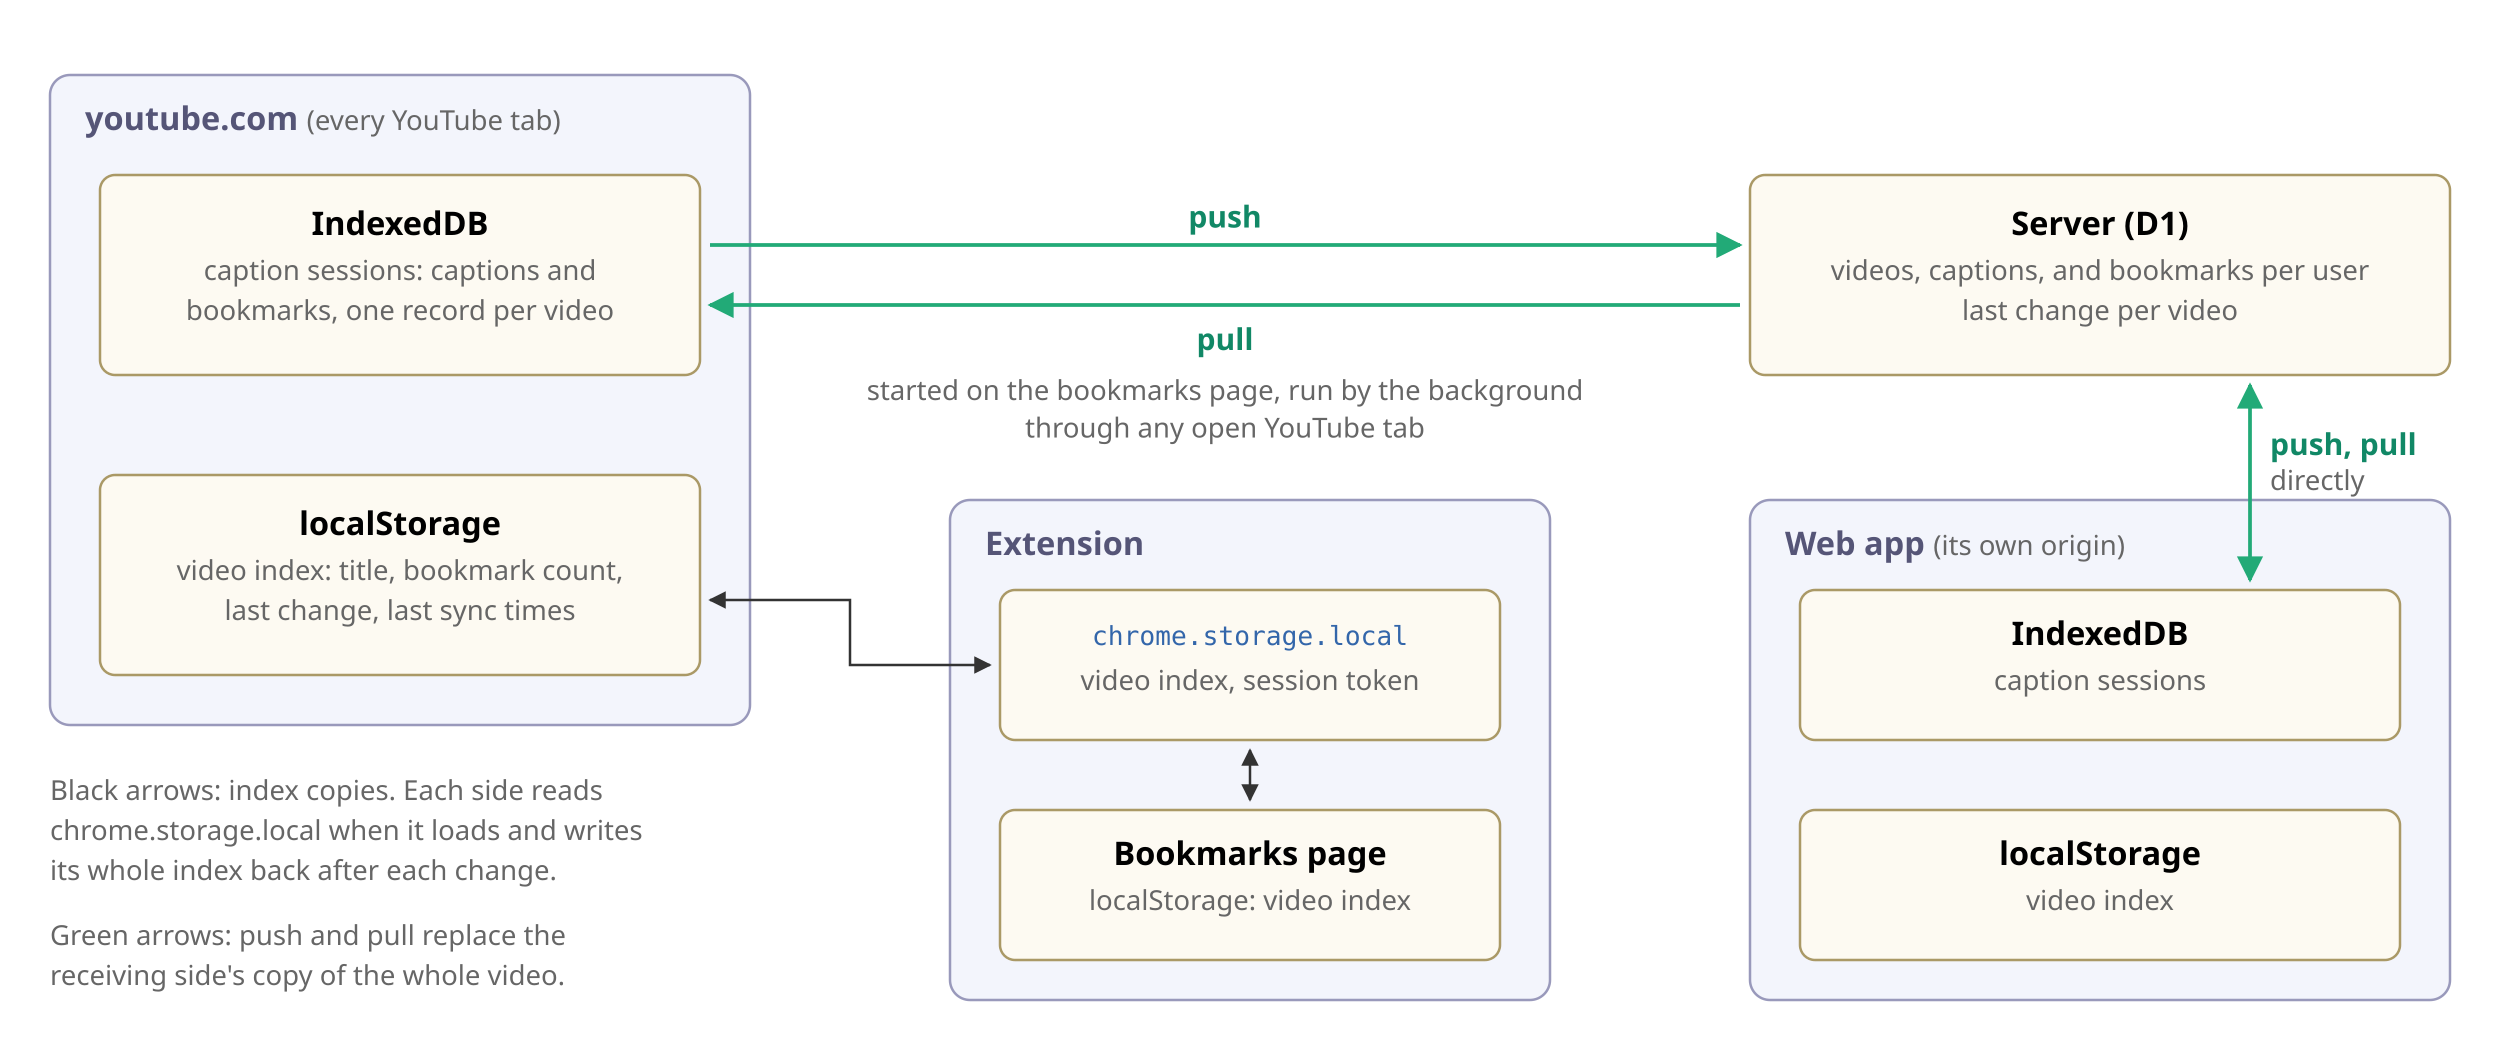
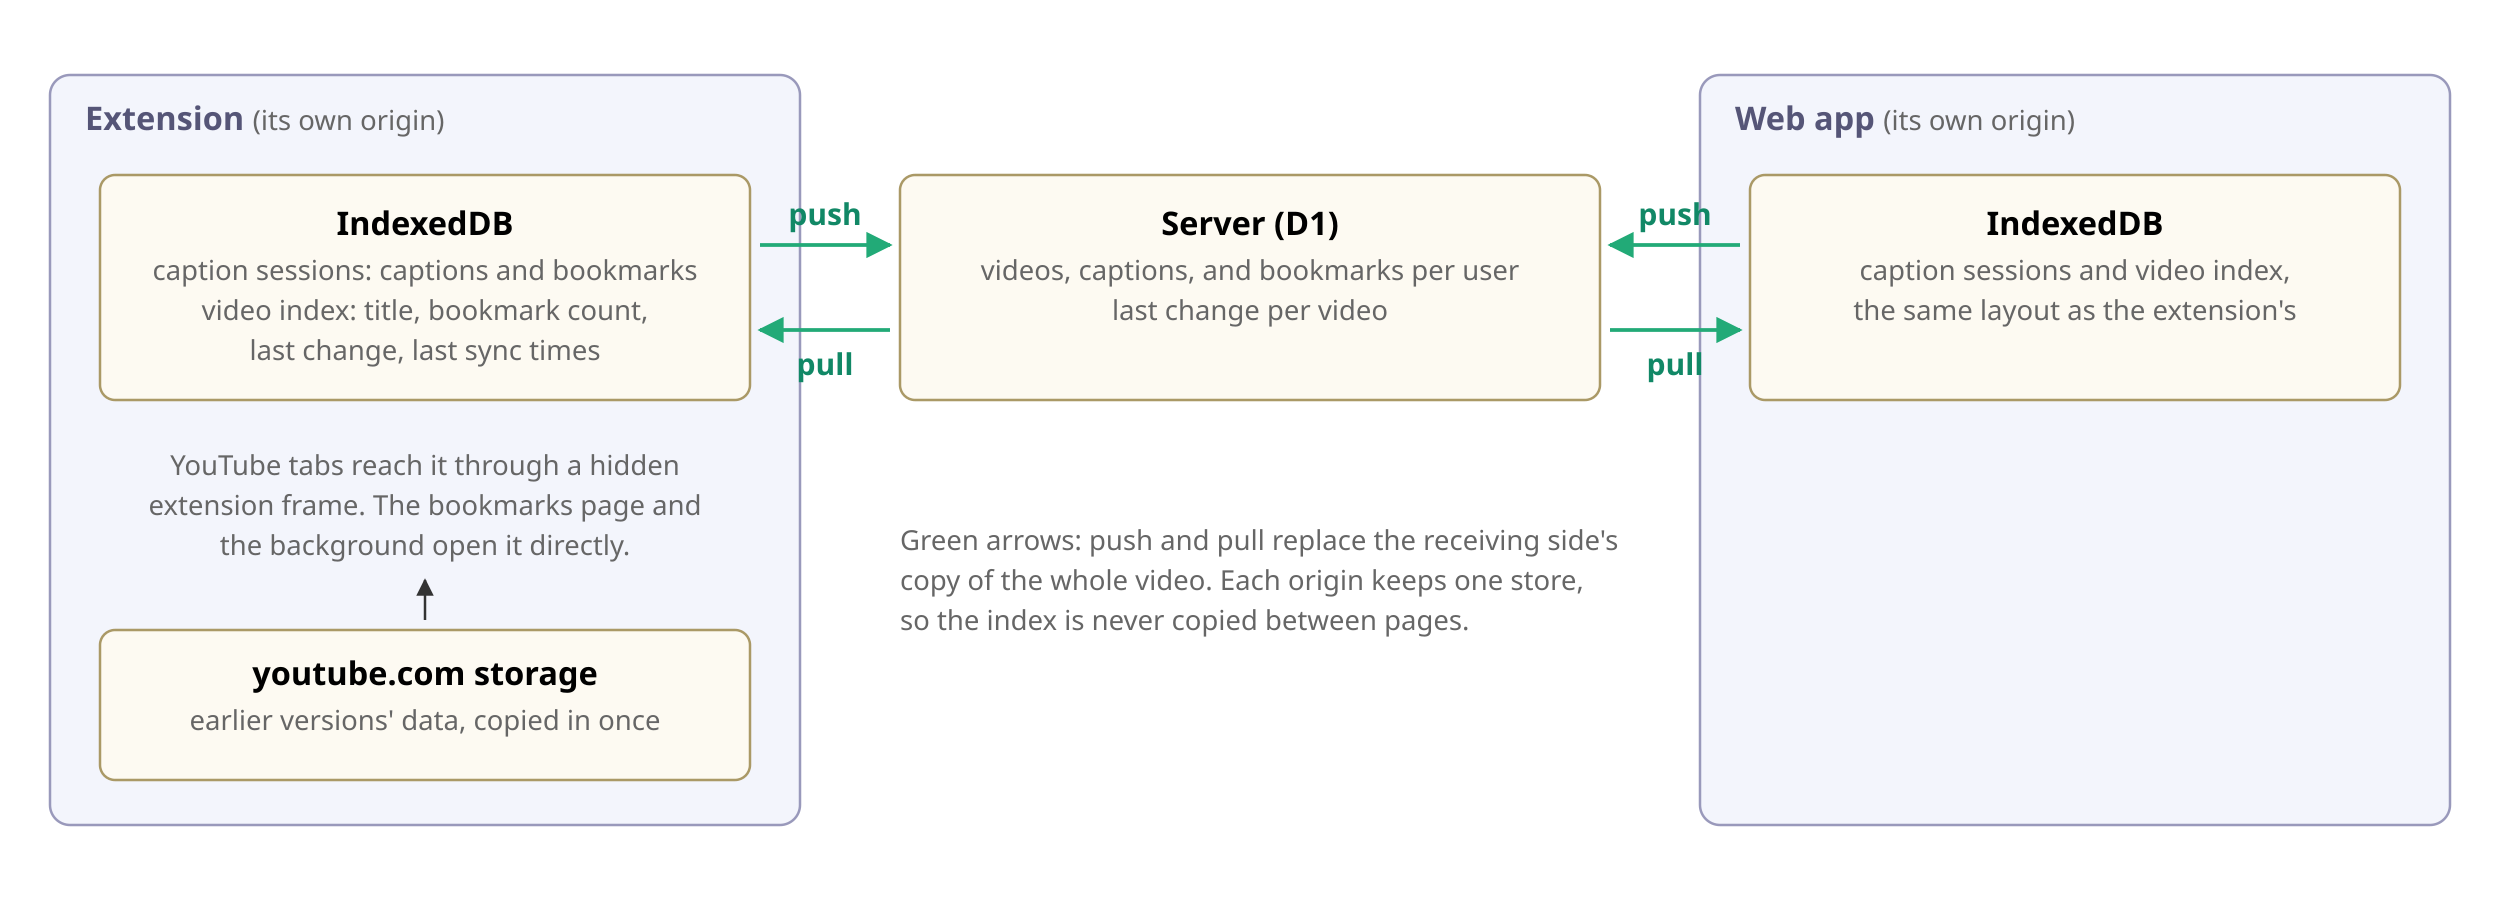
- <svg xmlns="http://www.w3.org/2000/svg" width="1000" height="420" viewBox="0 0 1000 420" font-family="system-ui, sans-serif" font-size="13">
+ <svg xmlns="http://www.w3.org/2000/svg" width="1000" height="360" viewBox="0 0 1000 360" font-family="system-ui, sans-serif" font-size="13">
  <defs>
    <marker id="a" viewBox="0 0 10 10" refX="9" refY="5" markerWidth="7" markerHeight="7" orient="auto-start-reverse">
      <path d="M0,0 L10,5 L0,10 z" fill="#333" />
    </marker>
    <marker id="g" viewBox="0 0 10 10" refX="9" refY="5" markerWidth="7" markerHeight="7" orient="auto-start-reverse">
      <path d="M0,0 L10,5 L0,10 z" fill="#2a7" />
    </marker>
    <style>
-       .c { font-family: ui-monospace, SFMono-Regular, Menlo, Consolas, monospace; font-size: 10.5px; fill: #36a; }
      .t { font-weight: bold; }
      .s { fill: #666; font-size: 11px; }
      .grp { fill: #f3f5fc; stroke: #99b; }
      .gl { font-weight: bold; fill: #557; }
      .store { fill: #fdfaf2; stroke: #a96; }
      .line { stroke: #333; fill: none; }
      .sync { stroke: #2a7; stroke-width: 1.5; fill: none; }
      .st { fill: #186; font-weight: bold; font-size: 12px; }
    </style>
  </defs>
-   <rect width="1000" height="420" fill="#fff" />
-   <rect x="20" y="30" width="280" height="260" rx="8" class="grp" />
-   <text x="34" y="52" class="gl">youtube.com <tspan class="s" font-weight="normal">(every YouTube tab)</tspan>
+   <rect width="1000" height="360" fill="#fff" />
+   <rect x="20" y="30" width="300" height="300" rx="8" class="grp" />
+   <text x="34" y="52" class="gl">Extension <tspan class="s" font-weight="normal">(its own origin)</tspan>
  </text>
-   <rect x="40" y="70" width="240" height="80" rx="6" class="store" />
-   <text x="160" y="94" text-anchor="middle" class="t">IndexedDB</text>
-   <text x="160" y="112" text-anchor="middle" class="s">caption sessions: captions and</text>
-   <text x="160" y="128" text-anchor="middle" class="s">bookmarks, one record per video</text>
-   <rect x="40" y="190" width="240" height="80" rx="6" class="store" />
-   <text x="160" y="214" text-anchor="middle" class="t">localStorage</text>
-   <text x="160" y="232" text-anchor="middle" class="s">video index: title, bookmark count,</text>
-   <text x="160" y="248" text-anchor="middle" class="s">last change, last sync times</text>
-   <rect x="700" y="70" width="280" height="80" rx="6" class="store" />
-   <text x="840" y="94" text-anchor="middle" class="t">Server (D1)</text>
-   <text x="840" y="112" text-anchor="middle" class="s">videos, captions, and bookmarks per user</text>
-   <text x="840" y="128" text-anchor="middle" class="s">last change per video</text>
-   <line x1="284" y1="98" x2="696" y2="98" class="sync" marker-end="url(#g)" />
-   <text x="490" y="91" text-anchor="middle" class="st">push</text>
-   <line x1="284" y1="122" x2="696" y2="122" class="sync" marker-start="url(#g)" />
-   <text x="490" y="140" text-anchor="middle" class="st">pull</text>
-   <text x="490" y="160" text-anchor="middle" class="s">started on the bookmarks page, run by the background</text>
-   <text x="490" y="175" text-anchor="middle" class="s">through any open YouTube tab</text>
-   <rect x="380" y="200" width="240" height="200" rx="8" class="grp" />
-   <text x="394" y="222" class="gl">Extension</text>
-   <rect x="400" y="236" width="200" height="60" rx="6" class="store" />
-   <text x="500" y="258" text-anchor="middle" class="c">chrome.storage.local</text>
-   <text x="500" y="276" text-anchor="middle" class="s">video index, session token</text>
-   <rect x="400" y="324" width="200" height="60" rx="6" class="store" />
-   <text x="500" y="346" text-anchor="middle" class="t">Bookmarks page</text>
-   <text x="500" y="364" text-anchor="middle" class="s">localStorage: video index</text>
-   <line x1="500" y1="300" x2="500" y2="320" class="line" marker-start="url(#a)" marker-end="url(#a)" />
-   <path d="M 284 240 L 340 240 L 340 266 L 396 266" class="line" marker-start="url(#a)" marker-end="url(#a)" />
-   <rect x="700" y="200" width="280" height="200" rx="8" class="grp" />
-   <text x="714" y="222" class="gl">Web app <tspan class="s" font-weight="normal">(its own origin)</tspan>
+   <rect x="40" y="70" width="260" height="90" rx="6" class="store" />
+   <text x="170" y="94" text-anchor="middle" class="t">IndexedDB</text>
+   <text x="170" y="112" text-anchor="middle" class="s">caption sessions: captions and bookmarks</text>
+   <text x="170" y="128" text-anchor="middle" class="s">video index: title, bookmark count,</text>
+   <text x="170" y="144" text-anchor="middle" class="s">last change, last sync times</text>
+   <text x="170" y="190" text-anchor="middle" class="s">YouTube tabs reach it through a hidden</text>
+   <text x="170" y="206" text-anchor="middle" class="s">extension frame. The bookmarks page and</text>
+   <text x="170" y="222" text-anchor="middle" class="s">the background open it directly.</text>
+   <rect x="40" y="252" width="260" height="60" rx="6" class="store" />
+   <text x="170" y="274" text-anchor="middle" class="t">youtube.com storage</text>
+   <text x="170" y="292" text-anchor="middle" class="s">earlier versions' data, copied in once</text>
+   <line x1="170" y1="248" x2="170" y2="232" class="line" marker-end="url(#a)" />
+   <rect x="360" y="70" width="280" height="90" rx="6" class="store" />
+   <text x="500" y="94" text-anchor="middle" class="t">Server (D1)</text>
+   <text x="500" y="112" text-anchor="middle" class="s">videos, captions, and bookmarks per user</text>
+   <text x="500" y="128" text-anchor="middle" class="s">last change per video</text>
+   <line x1="304" y1="98" x2="356" y2="98" class="sync" marker-end="url(#g)" />
+   <line x1="304" y1="132" x2="356" y2="132" class="sync" marker-start="url(#g)" />
+   <text x="330" y="90" text-anchor="middle" class="st">push</text>
+   <text x="330" y="150" text-anchor="middle" class="st">pull</text>
+   <rect x="680" y="30" width="300" height="300" rx="8" class="grp" />
+   <text x="694" y="52" class="gl">Web app <tspan class="s" font-weight="normal">(its own origin)</tspan>
  </text>
-   <rect x="720" y="236" width="240" height="60" rx="6" class="store" />
-   <text x="840" y="258" text-anchor="middle" class="t">IndexedDB</text>
-   <text x="840" y="276" text-anchor="middle" class="s">caption sessions</text>
-   <rect x="720" y="324" width="240" height="60" rx="6" class="store" />
-   <text x="840" y="346" text-anchor="middle" class="t">localStorage</text>
-   <text x="840" y="364" text-anchor="middle" class="s">video index</text>
-   <line x1="900" y1="154" x2="900" y2="232" class="sync" marker-start="url(#g)" marker-end="url(#g)" />
-   <text x="908" y="182" class="st">push, pull</text>
-   <text x="908" y="196" class="s">directly</text>
-   <text x="20" y="320" class="s">Black arrows: index copies. Each side reads</text>
-   <text x="20" y="336" class="s">chrome.storage.local when it loads and writes</text>
-   <text x="20" y="352" class="s">its whole index back after each change.</text>
-   <text x="20" y="378" class="s">Green arrows: push and pull replace the</text>
-   <text x="20" y="394" class="s">receiving side's copy of the whole video.</text>
+   <rect x="700" y="70" width="260" height="90" rx="6" class="store" />
+   <text x="830" y="94" text-anchor="middle" class="t">IndexedDB</text>
+   <text x="830" y="112" text-anchor="middle" class="s">caption sessions and video index,</text>
+   <text x="830" y="128" text-anchor="middle" class="s">the same layout as the extension's</text>
+   <line x1="696" y1="98" x2="644" y2="98" class="sync" marker-end="url(#g)" />
+   <line x1="696" y1="132" x2="644" y2="132" class="sync" marker-start="url(#g)" />
+   <text x="670" y="90" text-anchor="middle" class="st">push</text>
+   <text x="670" y="150" text-anchor="middle" class="st">pull</text>
+   <text x="360" y="220" class="s">Green arrows: push and pull replace the receiving side's</text>
+   <text x="360" y="236" class="s">copy of the whole video. Each origin keeps one store,</text>
+   <text x="360" y="252" class="s">so the index is never copied between pages.</text>
</svg>
